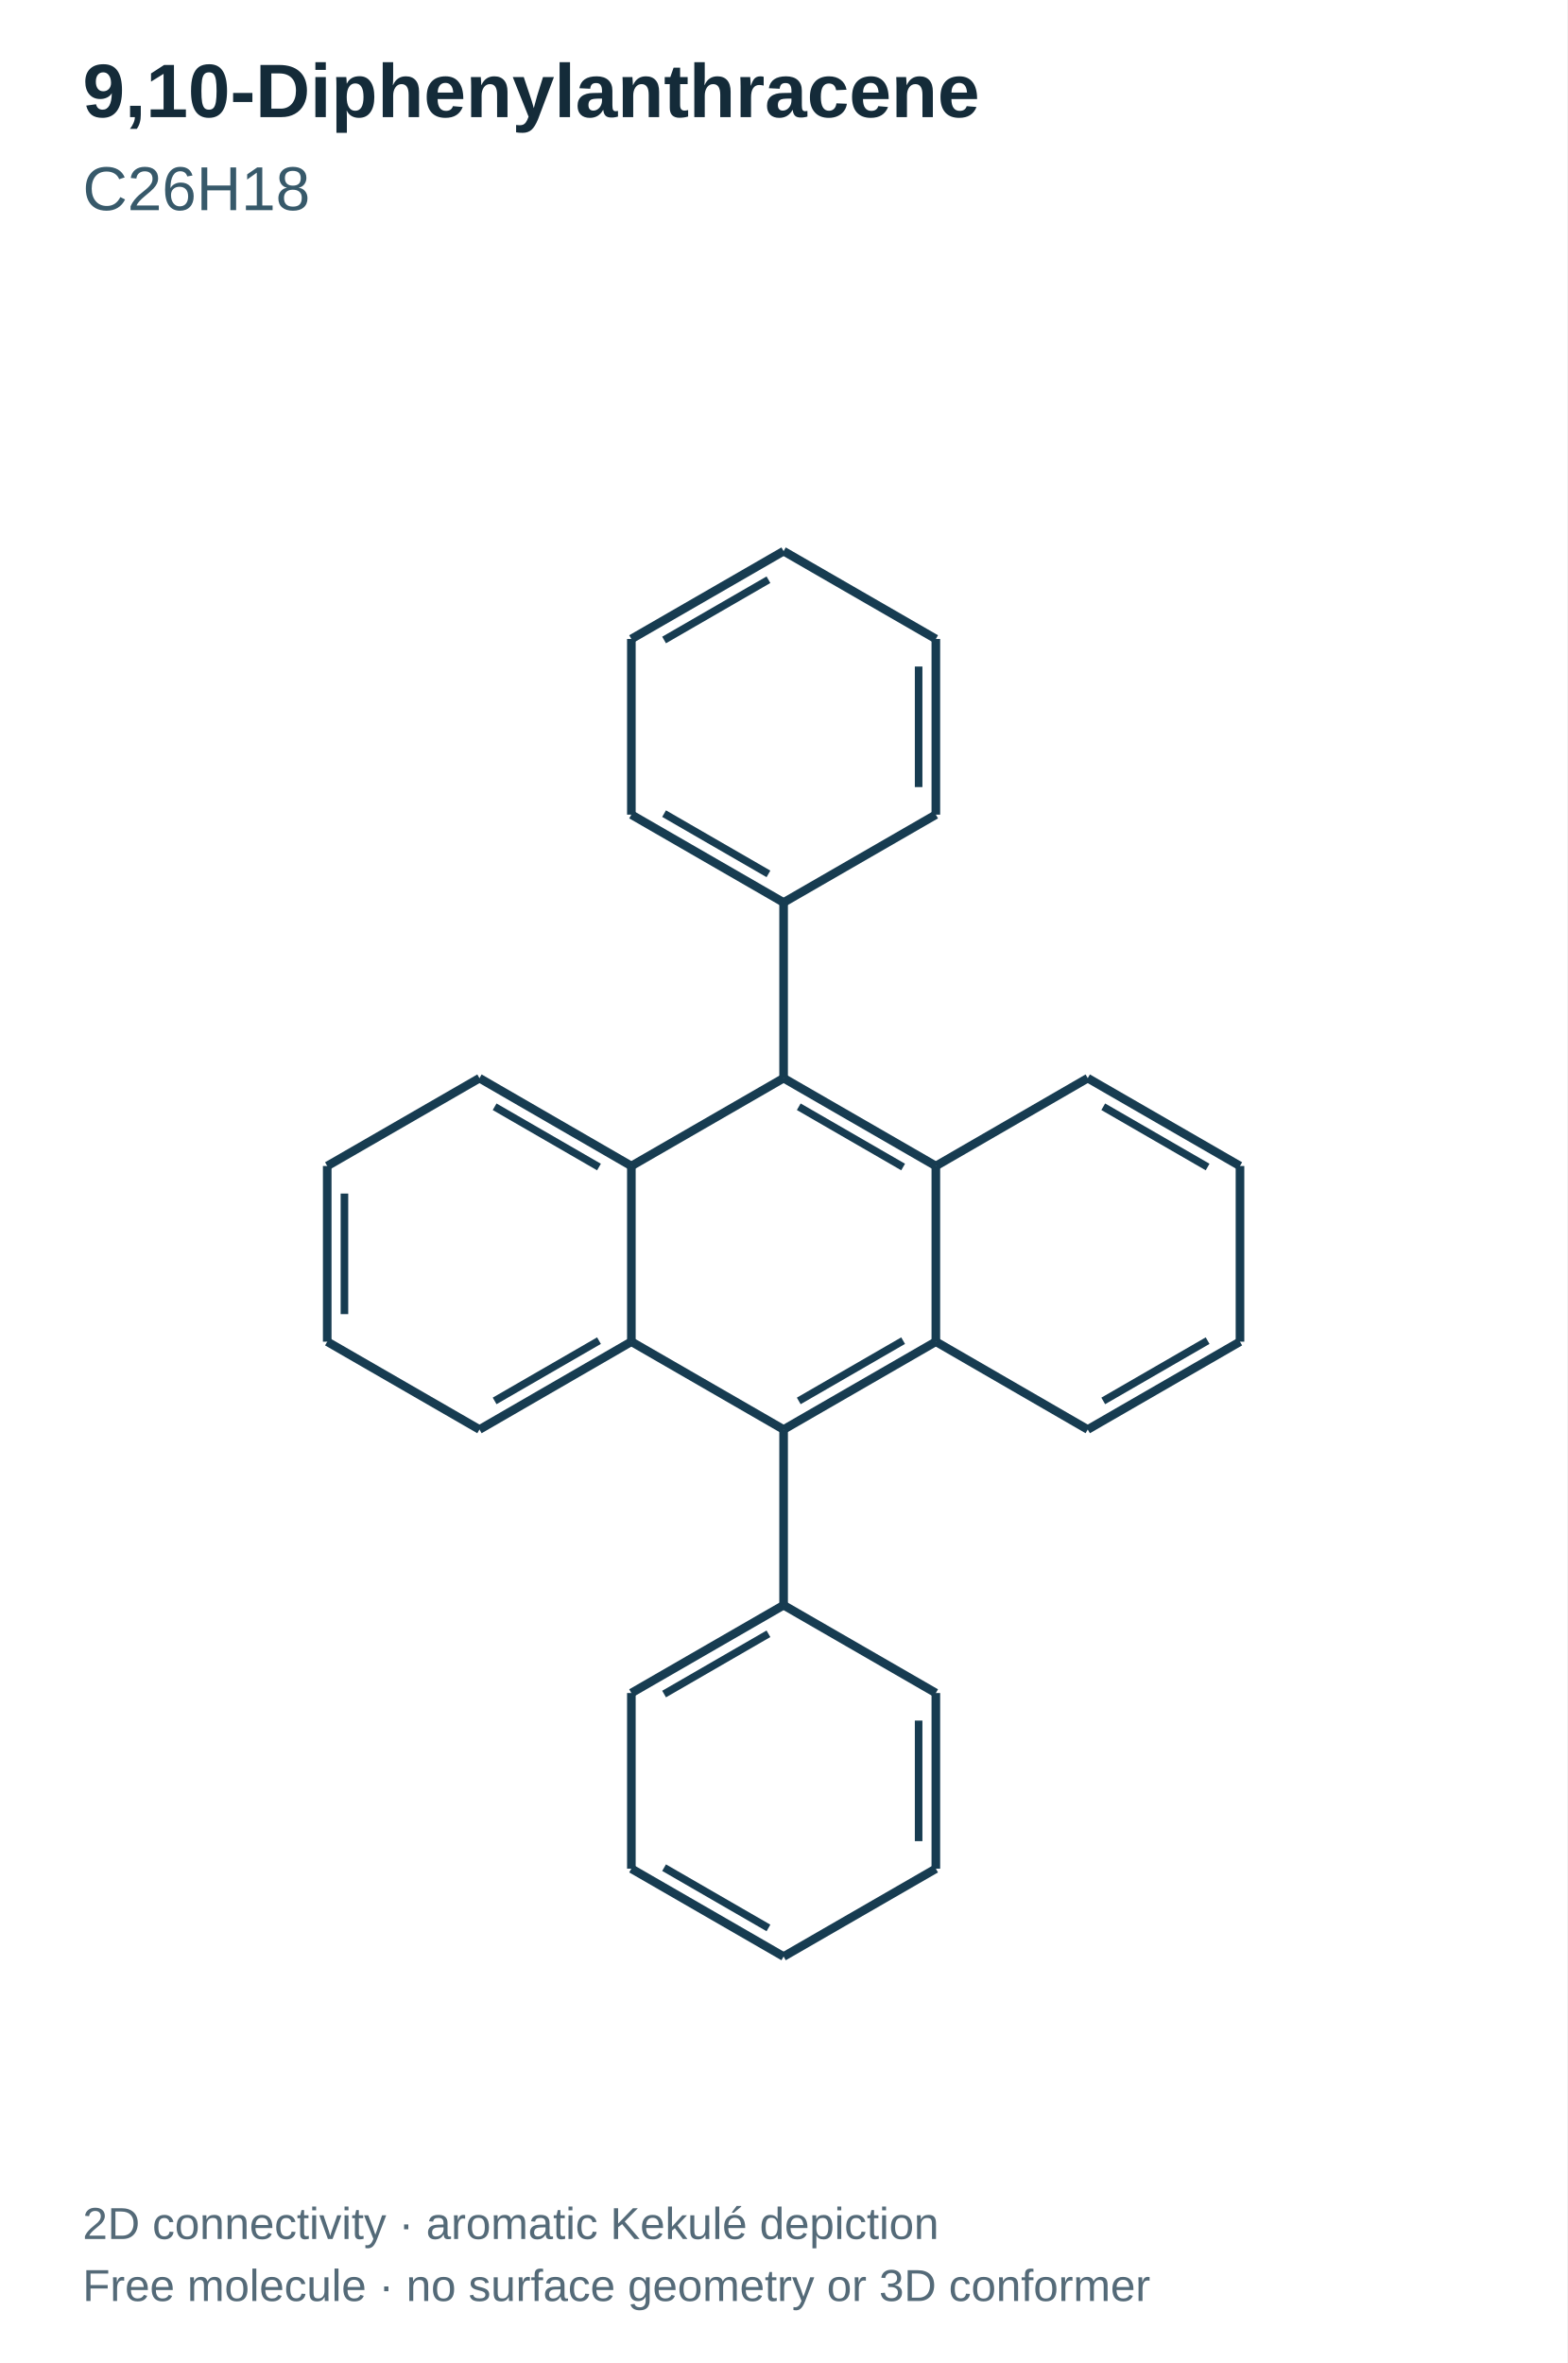
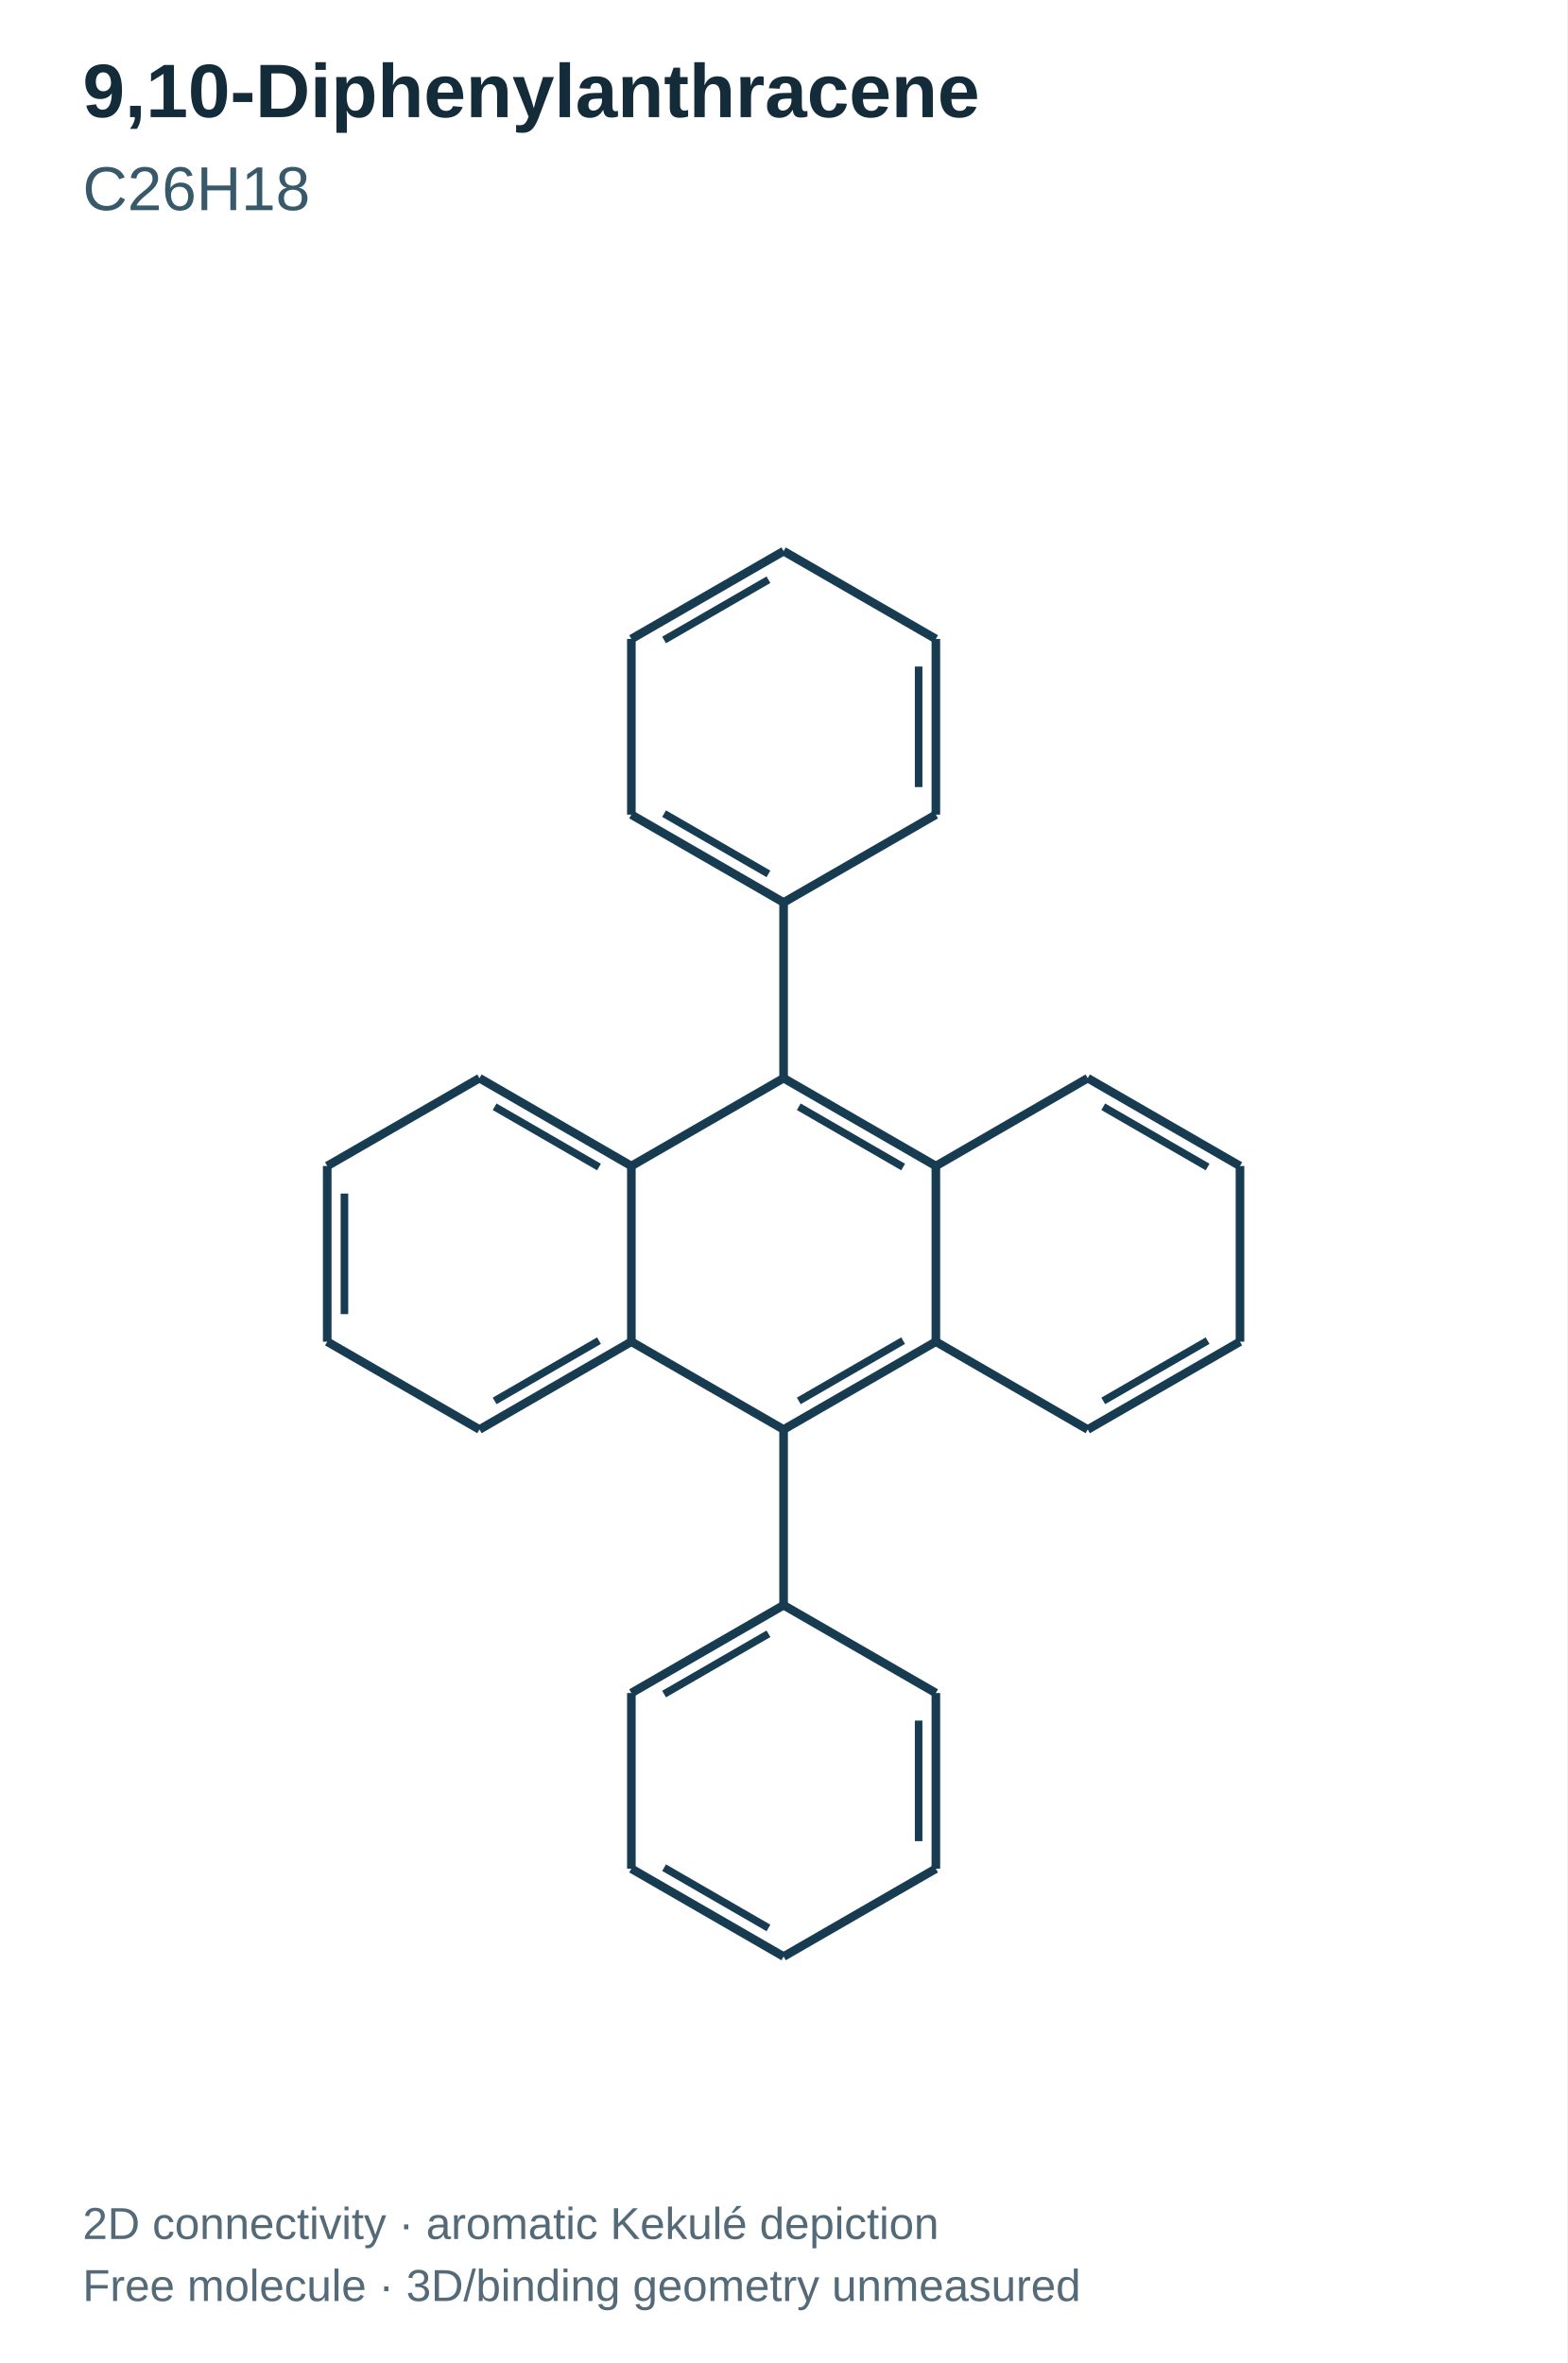
<svg xmlns="http://www.w3.org/2000/svg" viewBox="0 0 455 686" role="img">
  <rect width="100%" height="100%" fill="#fff" />
  <text x="24" y="34" font-family="Arial" font-size="22" font-weight="700" fill="#142b39">9,10-Diphenylanthracene</text>
  <text x="24" y="61" font-family="Arial" font-size="18" fill="#37596a">C26H18</text>
  <line x1="271.7" y1="338.5" x2="271.7" y2="389.5" stroke="#173c51" stroke-width="2.5" />
  <line x1="271.7" y1="338.5" x2="227.5" y2="313.0" stroke="#173c51" stroke-width="2.5" />
  <line x1="271.7" y1="338.5" x2="315.8" y2="313.0" stroke="#173c51" stroke-width="2.5" />
  <line x1="271.7" y1="389.5" x2="227.5" y2="415.0" stroke="#173c51" stroke-width="2.5" />
  <line x1="271.7" y1="389.5" x2="315.8" y2="415.0" stroke="#173c51" stroke-width="2.5" />
  <line x1="183.3" y1="338.5" x2="183.3" y2="389.5" stroke="#173c51" stroke-width="2.5" />
  <line x1="183.3" y1="338.5" x2="227.5" y2="313.0" stroke="#173c51" stroke-width="2.5" />
  <line x1="183.3" y1="338.5" x2="139.2" y2="313.0" stroke="#173c51" stroke-width="2.5" />
  <line x1="183.3" y1="389.5" x2="227.5" y2="415.0" stroke="#173c51" stroke-width="2.5" />
  <line x1="183.3" y1="389.5" x2="139.2" y2="415.0" stroke="#173c51" stroke-width="2.5" />
  <line x1="315.8" y1="313.0" x2="360.0" y2="338.5" stroke="#173c51" stroke-width="2.5" />
  <line x1="315.8" y1="415.0" x2="360.0" y2="389.5" stroke="#173c51" stroke-width="2.5" />
  <line x1="139.2" y1="313.0" x2="95.0" y2="338.5" stroke="#173c51" stroke-width="2.5" />
  <line x1="139.2" y1="415.0" x2="95.0" y2="389.5" stroke="#173c51" stroke-width="2.5" />
  <line x1="360.0" y1="338.5" x2="360.0" y2="389.5" stroke="#173c51" stroke-width="2.5" />
  <line x1="95.0" y1="338.5" x2="95.0" y2="389.5" stroke="#173c51" stroke-width="2.5" />
  <line x1="227.5" y1="313.0" x2="227.5" y2="262.0" stroke="#173c51" stroke-width="2.5" />
  <line x1="227.5" y1="262.0" x2="183.3" y2="236.5" stroke="#173c51" stroke-width="2.5" />
  <line x1="183.3" y1="236.5" x2="183.3" y2="185.5" stroke="#173c51" stroke-width="2.5" />
  <line x1="183.3" y1="185.5" x2="227.5" y2="160.0" stroke="#173c51" stroke-width="2.5" />
  <line x1="227.5" y1="160.0" x2="271.7" y2="185.5" stroke="#173c51" stroke-width="2.5" />
  <line x1="271.7" y1="185.5" x2="271.7" y2="236.5" stroke="#173c51" stroke-width="2.5" />
  <line x1="271.7" y1="236.5" x2="227.5" y2="262.0" stroke="#173c51" stroke-width="2.5" />
  <line x1="227.5" y1="415.0" x2="227.5" y2="466.0" stroke="#173c51" stroke-width="2.5" />
  <line x1="227.5" y1="466.0" x2="183.3" y2="491.5" stroke="#173c51" stroke-width="2.5" />
  <line x1="183.3" y1="491.5" x2="183.3" y2="542.5" stroke="#173c51" stroke-width="2.5" />
  <line x1="183.3" y1="542.5" x2="227.5" y2="568.0" stroke="#173c51" stroke-width="2.5" />
  <line x1="227.5" y1="568.0" x2="271.7" y2="542.5" stroke="#173c51" stroke-width="2.5" />
  <line x1="271.7" y1="542.5" x2="271.7" y2="491.5" stroke="#173c51" stroke-width="2.5" />
  <line x1="271.7" y1="491.5" x2="227.5" y2="466.0" stroke="#173c51" stroke-width="2.5" />
  <line data-kekule-bond="0-4" x1="262.2" y1="338.8" x2="231.9" y2="321.3" stroke="#173c51" stroke-width="2.2" />
  <line data-kekule-bond="1-5" x1="262.2" y1="389.2" x2="231.9" y2="406.7" stroke="#173c51" stroke-width="2.2" />
  <line data-kekule-bond="2-8" x1="173.9" y1="338.8" x2="143.6" y2="321.3" stroke="#173c51" stroke-width="2.2" />
  <line data-kekule-bond="3-9" x1="173.9" y1="389.2" x2="143.6" y2="406.7" stroke="#173c51" stroke-width="2.2" />
  <line data-kekule-bond="6-10" x1="320.3" y1="321.3" x2="350.6" y2="338.8" stroke="#173c51" stroke-width="2.2" />
  <line data-kekule-bond="7-11" x1="320.3" y1="406.7" x2="350.6" y2="389.2" stroke="#173c51" stroke-width="2.2" />
  <line data-kekule-bond="12-13" x1="100.0" y1="346.5" x2="100.0" y2="381.5" stroke="#173c51" stroke-width="2.2" />
  <line data-kekule-bond="14-15" x1="223.1" y1="253.7" x2="192.8" y2="236.2" stroke="#173c51" stroke-width="2.2" />
  <line data-kekule-bond="16-17" x1="192.8" y1="185.8" x2="223.1" y2="168.3" stroke="#173c51" stroke-width="2.2" />
  <line data-kekule-bond="18-19" x1="266.7" y1="193.5" x2="266.7" y2="228.5" stroke="#173c51" stroke-width="2.2" />
  <line data-kekule-bond="20-21" x1="223.1" y1="474.3" x2="192.8" y2="491.8" stroke="#173c51" stroke-width="2.2" />
  <line data-kekule-bond="22-23" x1="192.8" y1="542.2" x2="223.1" y2="559.7" stroke="#173c51" stroke-width="2.2" />
  <line data-kekule-bond="24-25" x1="266.7" y1="534.5" x2="266.7" y2="499.5" stroke="#173c51" stroke-width="2.2" />
  <text x="24" y="650" font-family="Arial" font-size="13" fill="#546a78">2D connectivity · aromatic Kekulé depiction</text>
-   <text x="24" y="668" font-family="Arial" font-size="13" fill="#546a78">Free molecule · no surface geometry or 3D conformer</text>
+   <text x="24" y="668" font-family="Arial" font-size="13" fill="#546a78">Free molecule · 3D/binding geometry unmeasured</text>
</svg>
